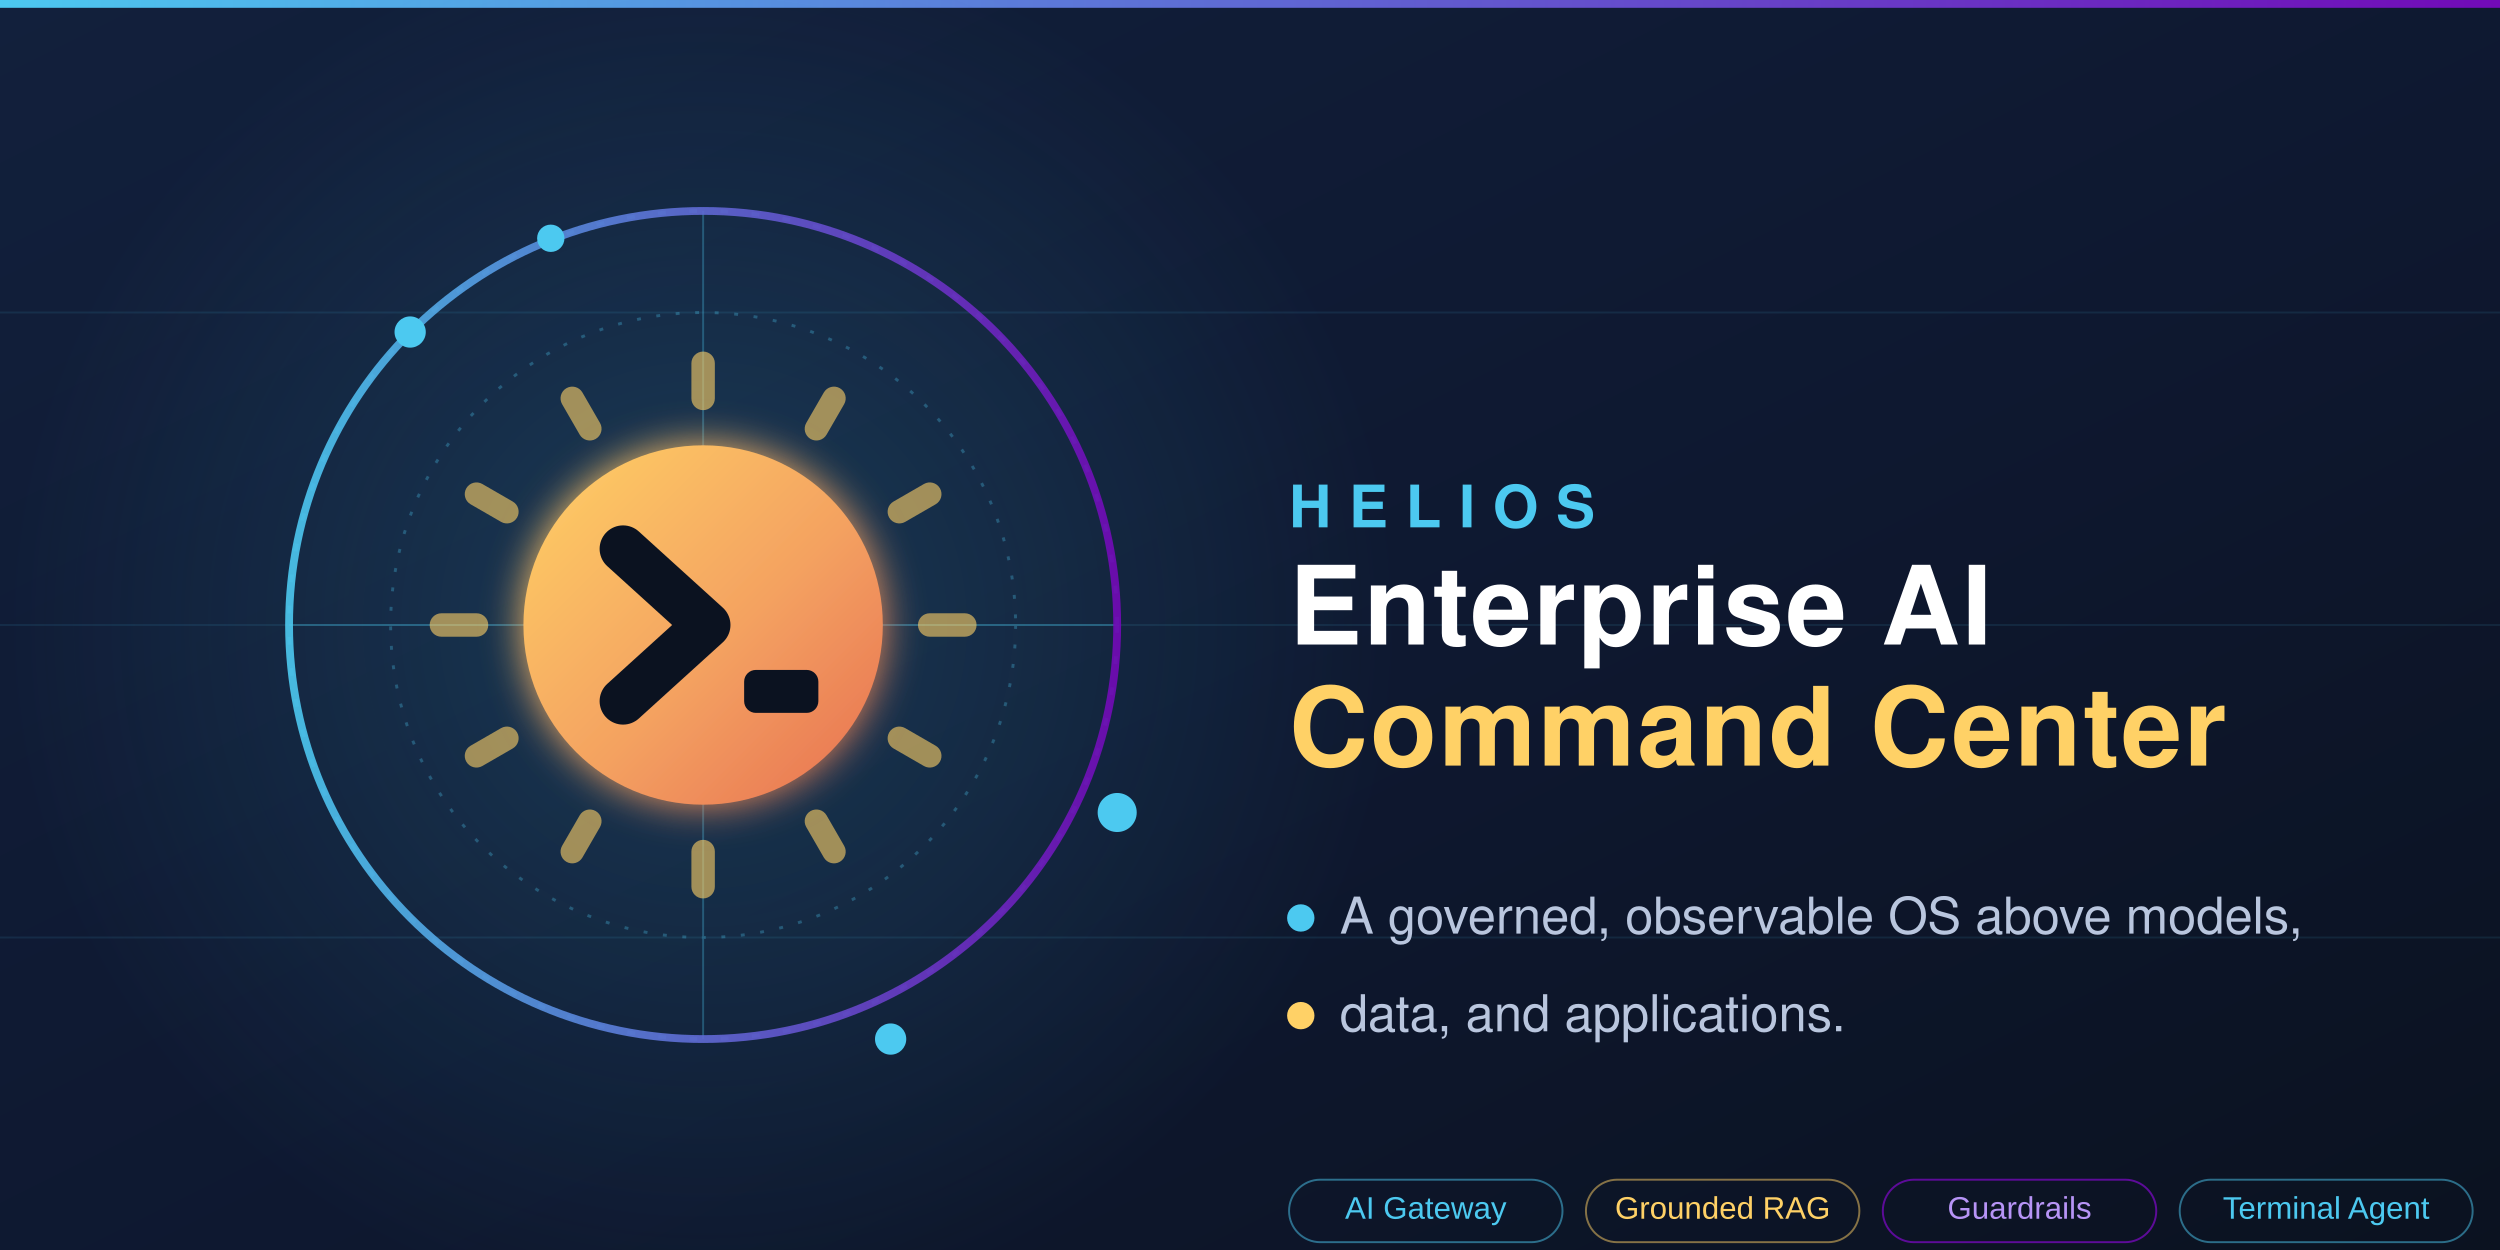
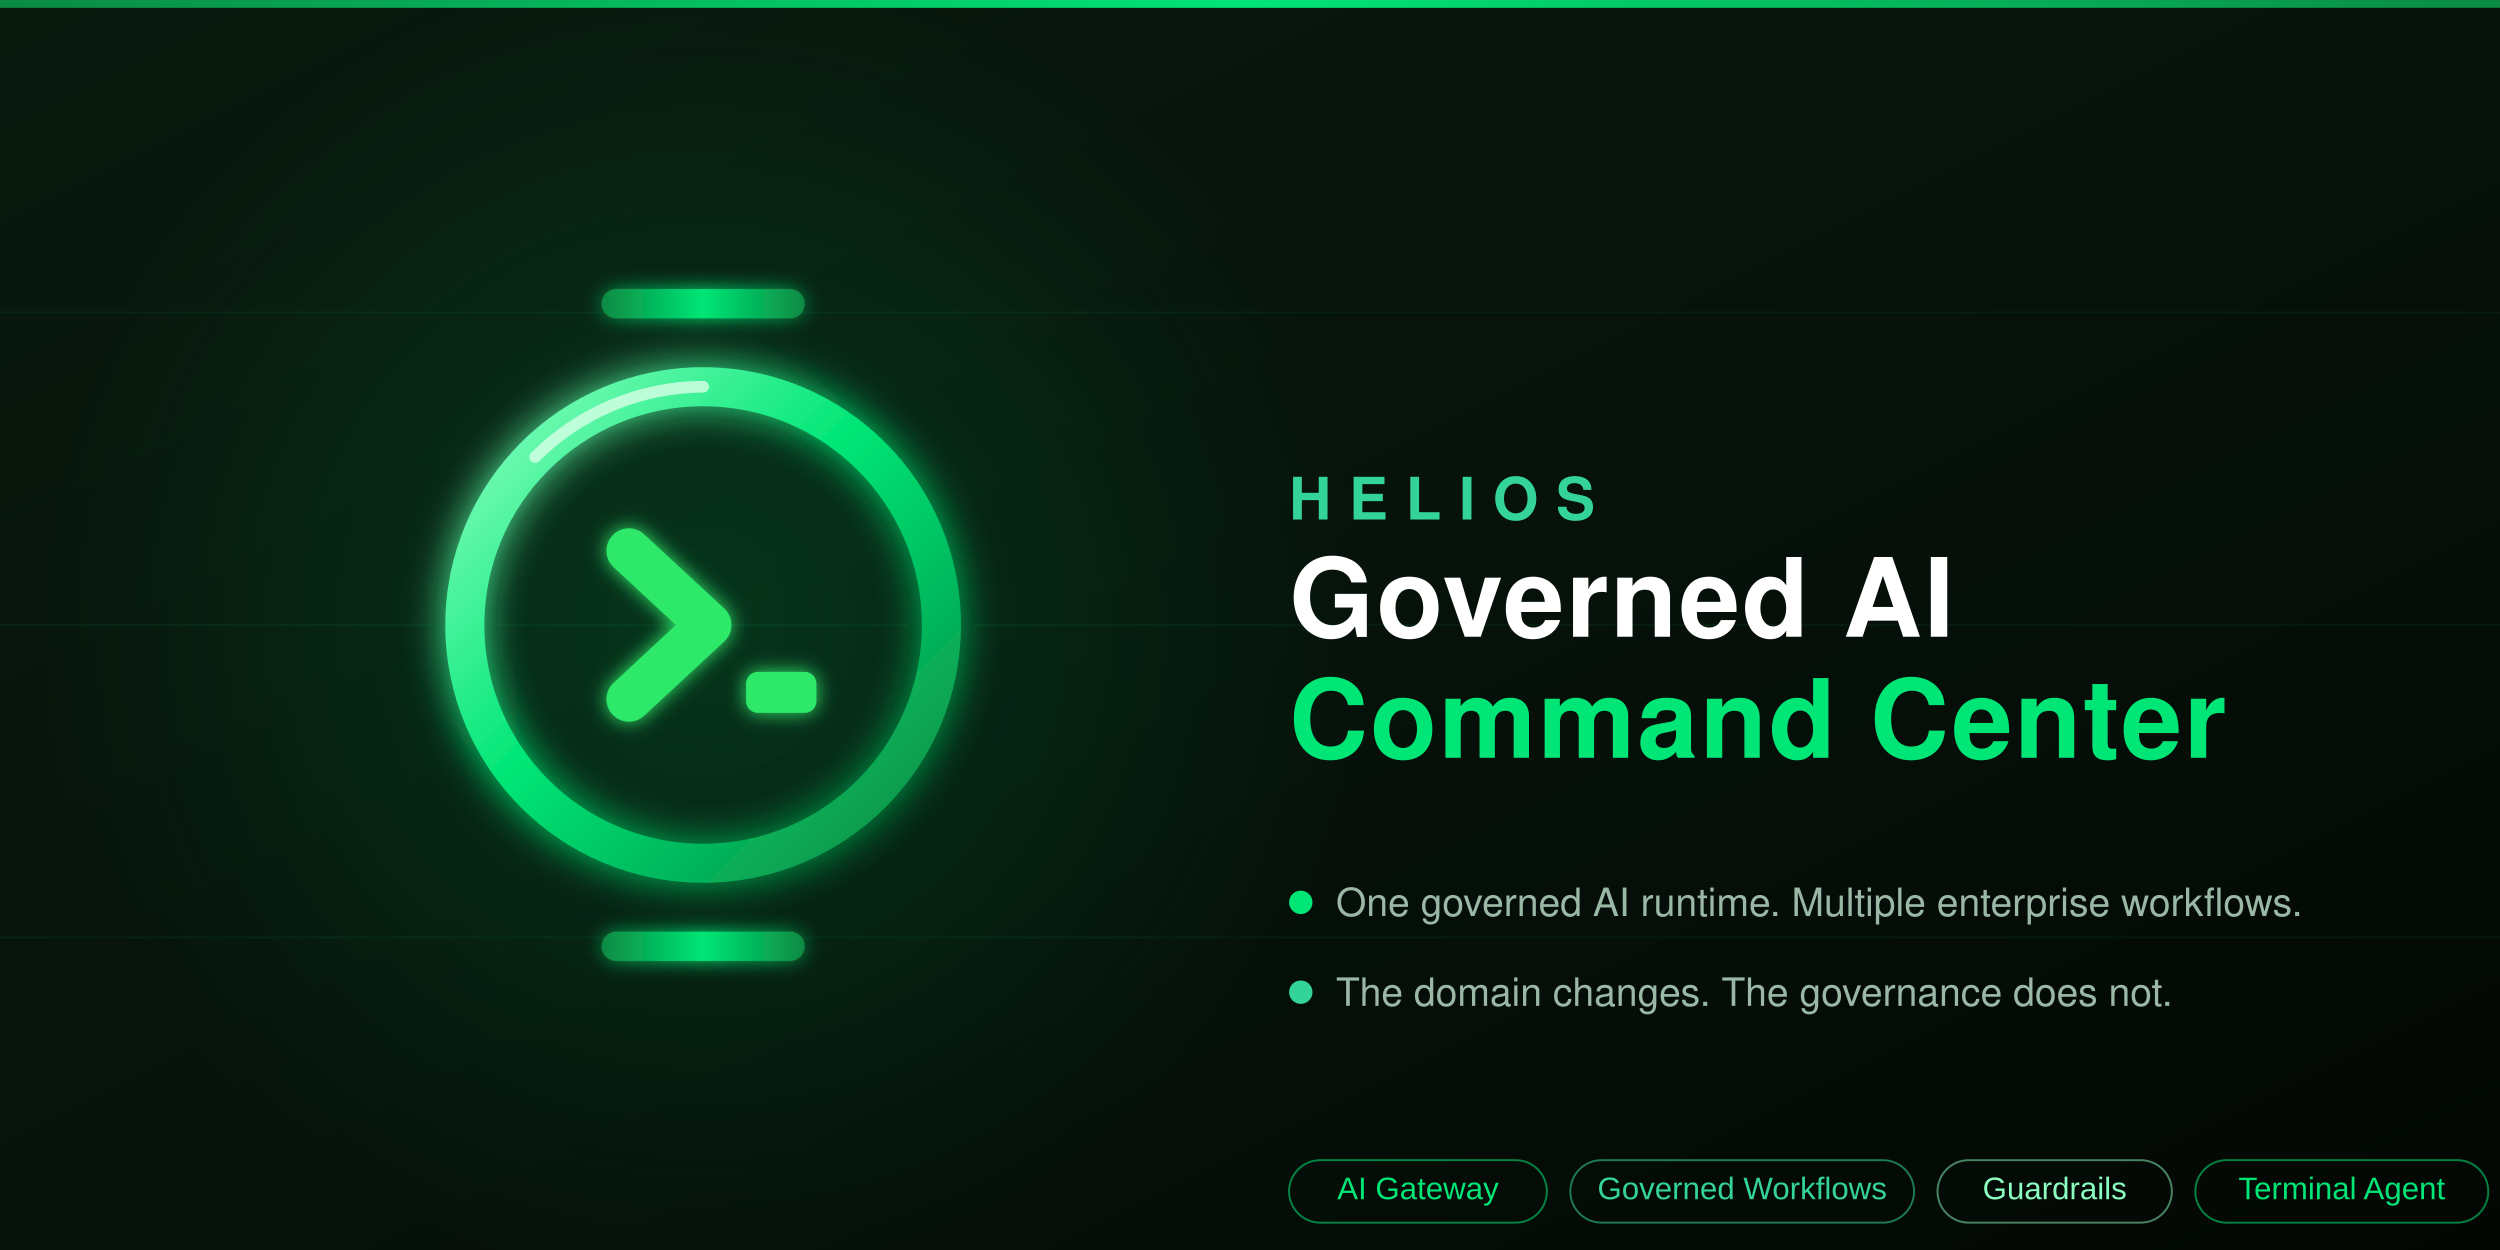
<svg xmlns="http://www.w3.org/2000/svg" viewBox="0 0 1280 640" width="1280" height="640">
  <defs>
    <linearGradient id="bgTop" x1="0" y1="0" x2="1" y2="1">
-       <stop offset="0" stop-color="#12203C" />
-       <stop offset="0.55" stop-color="#0E1830" />
-       <stop offset="1" stop-color="#0B1220" />
+       <stop offset="0" stop-color="#0A1A0F" />
+       <stop offset="0.55" stop-color="#06110A" />
+       <stop offset="1" stop-color="#030704" />
    </linearGradient>
-     <linearGradient id="sunCore" x1="0" y1="0" x2="1" y2="1">
-       <stop offset="0" stop-color="#FFD166" />
-       <stop offset="0.55" stop-color="#F4A261" />
-       <stop offset="1" stop-color="#E76F51" />
+     <linearGradient id="ringGrad" x1="0" y1="0" x2="1" y2="1">
+       <stop offset="0" stop-color="#8CFFC0" />
+       <stop offset="0.45" stop-color="#00E676" />
+       <stop offset="1" stop-color="#0B8A43" />
    </linearGradient>
-     <linearGradient id="ring" x1="0" y1="0" x2="1" y2="0">
-       <stop offset="0" stop-color="#4CC9F0" />
-       <stop offset="1" stop-color="#7209B7" />
+     <linearGradient id="edge" x1="0" y1="0" x2="1" y2="0">
+       <stop offset="0" stop-color="#0B8A43" />
+       <stop offset="0.5" stop-color="#00E676" />
+       <stop offset="1" stop-color="#0B8A43" />
    </linearGradient>
    <radialGradient id="halo" cx="0.5" cy="0.5" r="0.5">
-       <stop offset="0" stop-color="#4CC9F0" stop-opacity="0.18" />
-       <stop offset="1" stop-color="#4CC9F0" stop-opacity="0" />
+       <stop offset="0" stop-color="#00E676" stop-opacity="0.16" />
+       <stop offset="1" stop-color="#00E676" stop-opacity="0" />
    </radialGradient>
    <filter id="glow" x="-60%" y="-60%" width="220%" height="220%">
      <feGaussianBlur stdDeviation="10" result="b" />
      <feMerge>
        <feMergeNode in="b" />
        <feMergeNode in="SourceGraphic" />
      </feMerge>
    </filter>
+     <filter id="softGlow" x="-60%" y="-60%" width="220%" height="220%">
+       <feGaussianBlur stdDeviation="5" result="b" />
+       <feMerge>
+         <feMergeNode in="b" />
+         <feMergeNode in="SourceGraphic" />
+       </feMerge>
+     </filter>
  </defs>
  <rect width="1280" height="640" fill="url(#bgTop)" />
-   <rect x="0" y="0" width="1280" height="4" fill="url(#ring)" />
-   <g fill="none" stroke="#4CC9F0" opacity="0.10">
+   <rect x="0" y="0" width="1280" height="4" fill="url(#edge)" />
+   <g fill="none" stroke="#00E676" opacity="0.06">
    <line x1="0" y1="160" x2="1280" y2="160" stroke-width="1" />
    <line x1="0" y1="320" x2="1280" y2="320" stroke-width="1" />
    <line x1="0" y1="480" x2="1280" y2="480" stroke-width="1" />
  </g>
-   <circle cx="360" cy="320" r="360" fill="url(#halo)" />
+   <circle cx="360" cy="320" r="340" fill="url(#halo)" />
  <g transform="translate(360 320)">
-     <g fill="none" stroke="#4CC9F0" opacity="0.3">
-       <circle r="212" stroke-width="2" stroke-dasharray="4 12" />
-       <circle r="160" stroke-width="1.5" stroke-dasharray="2 8" />
-       <line x1="-212" y1="0" x2="212" y2="0" stroke-width="1" />
-       <line x1="0" y1="-212" x2="0" y2="212" stroke-width="1" />
+     <g fill="url(#edge)" filter="url(#softGlow)">
+       <rect x="-52" y="-172" width="104" height="15" rx="7.5" />
+       <rect x="-52" y="157" width="104" height="15" rx="7.5" />
    </g>
-     <circle r="212" fill="none" stroke="url(#ring)" stroke-width="4" opacity="0.9" />
-     <g fill="#4CC9F0">
-       <circle cx="212" cy="96" r="10" />
-       <circle cx="96" cy="212" r="8" />
-       <circle cx="-150" cy="-150" r="8" />
-       <circle cx="-78" cy="-198" r="7" />
+     <circle r="122" fill="none" stroke="#032612" stroke-width="34" opacity="0.9" />
+     <circle r="122" fill="none" stroke="url(#ringGrad)" stroke-width="20" filter="url(#glow)" />
+     <path d="M -86 -86 A 122 122 0 0 1 0 -122" fill="none" stroke="#CFFFE3" stroke-width="6" stroke-linecap="round" opacity="0.85" />
+     <g filter="url(#softGlow)">
+       <path d="M -38 -38 L 3 0 L -38 38" fill="none" stroke="#2EE86B" stroke-width="23" stroke-linecap="round" stroke-linejoin="round" />
+       <rect x="22" y="24" width="36" height="21" rx="6" fill="#2EE86B" />
    </g>
-     <g fill="#FFD166" opacity="0.6">
-       <rect x="-6" y="-140" width="12" height="30" rx="6" transform="rotate(0)" />
-       <rect x="-6" y="-140" width="12" height="30" rx="6" transform="rotate(30)" />
-       <rect x="-6" y="-140" width="12" height="30" rx="6" transform="rotate(60)" />
-       <rect x="-6" y="-140" width="12" height="30" rx="6" transform="rotate(90)" />
-       <rect x="-6" y="-140" width="12" height="30" rx="6" transform="rotate(120)" />
-       <rect x="-6" y="-140" width="12" height="30" rx="6" transform="rotate(150)" />
-       <rect x="-6" y="-140" width="12" height="30" rx="6" transform="rotate(180)" />
-       <rect x="-6" y="-140" width="12" height="30" rx="6" transform="rotate(210)" />
-       <rect x="-6" y="-140" width="12" height="30" rx="6" transform="rotate(240)" />
-       <rect x="-6" y="-140" width="12" height="30" rx="6" transform="rotate(270)" />
-       <rect x="-6" y="-140" width="12" height="30" rx="6" transform="rotate(300)" />
-       <rect x="-6" y="-140" width="12" height="30" rx="6" transform="rotate(330)" />
-     </g>
-     <circle r="92" fill="url(#sunCore)" filter="url(#glow)" />
-     <path d="M -41 -39 L 2 0 L -41 39" fill="none" stroke="#0B1220" stroke-width="24" stroke-linecap="round" stroke-linejoin="round" />
-     <rect x="21" y="23" width="38" height="22" rx="6" fill="#0B1220" />
  </g>
-   <text x="660" y="270" font-family="Helvetica, Arial, sans-serif" font-weight="700" font-size="30" letter-spacing="9" fill="#4CC9F0">HELIOS</text>
-   <text x="660" y="330" font-family="Helvetica, Arial, sans-serif" font-weight="700" font-size="56" letter-spacing="1" fill="#FFFFFF">Enterprise AI</text>
-   <text x="660" y="392" font-family="Helvetica, Arial, sans-serif" font-weight="700" font-size="56" letter-spacing="1" fill="#FFD166">Command Center</text>
-   <g transform="translate(660 470)">
-     <circle cx="6" cy="0" r="7" fill="#4CC9F0" />
-     <text x="26" y="8" font-family="Helvetica, Arial, sans-serif" font-weight="400" font-size="26" fill="#B9C6DE">A governed, observable OS above models,</text>
+   <text x="660" y="266" font-family="Helvetica, Arial, sans-serif" font-weight="700" font-size="30" letter-spacing="9" fill="#34D399">HELIOS</text>
+   <text x="660" y="326" font-family="Helvetica, Arial, sans-serif" font-weight="700" font-size="56" letter-spacing="1" fill="#FFFFFF">Governed AI</text>
+   <text x="660" y="388" font-family="Helvetica, Arial, sans-serif" font-weight="700" font-size="56" letter-spacing="1" fill="#00E676">Command Center</text>
+   <g transform="translate(660 462)">
+     <circle cx="6" cy="0" r="6" fill="#00E676" />
+     <text x="24" y="7" font-family="Helvetica, Arial, sans-serif" font-size="20" fill="#9BB8A6">One governed AI runtime. Multiple enterprise workflows.</text>
  </g>
-   <g transform="translate(660 520)">
-     <circle cx="6" cy="0" r="7" fill="#FFD166" />
-     <text x="26" y="8" font-family="Helvetica, Arial, sans-serif" font-weight="400" font-size="26" fill="#B9C6DE">data, and applications.</text>
+   <g transform="translate(660 508)">
+     <circle cx="6" cy="0" r="6" fill="#34D399" />
+     <text x="24" y="7" font-family="Helvetica, Arial, sans-serif" font-size="20" fill="#9BB8A6">The domain changes. The governance does not.</text>
  </g>
-   <g transform="translate(660 620)">
+   <g transform="translate(660 610)" font-family="'Segoe UI', Arial, sans-serif" font-size="16">
    <g>
-       <rect x="0" y="-16" width="140" height="32" rx="16" fill="none" stroke="#4CC9F0" stroke-opacity="0.5" />
-       <text x="70" y="4" text-anchor="middle" font-family="'Segoe UI', Arial, sans-serif" font-size="16" fill="#4CC9F0">AI Gateway</text>
+       <rect x="0" y="-16" width="132" height="32" rx="16" fill="none" stroke="#00E676" stroke-opacity="0.55" />
+       <text x="66" y="4" text-anchor="middle" fill="#00E676">AI Gateway</text>
    </g>
    <g>
-       <rect x="152" y="-16" width="140" height="32" rx="16" fill="none" stroke="#FFD166" stroke-opacity="0.5" />
-       <text x="222" y="4" text-anchor="middle" font-family="'Segoe UI', Arial, sans-serif" font-size="16" fill="#FFD166">Grounded RAG</text>
+       <rect x="144" y="-16" width="176" height="32" rx="16" fill="none" stroke="#34D399" stroke-opacity="0.55" />
+       <text x="232" y="4" text-anchor="middle" fill="#34D399">Governed Workflows</text>
    </g>
    <g>
-       <rect x="304" y="-16" width="140" height="32" rx="16" fill="none" stroke="#7209B7" stroke-opacity="0.8" />
-       <text x="374" y="4" text-anchor="middle" font-family="'Segoe UI', Arial, sans-serif" font-size="16" fill="#B794F6">Guardrails</text>
+       <rect x="332" y="-16" width="120" height="32" rx="16" fill="none" stroke="#8CFFC0" stroke-opacity="0.5" />
+       <text x="392" y="4" text-anchor="middle" fill="#8CFFC0">Guardrails</text>
    </g>
    <g>
-       <rect x="456" y="-16" width="150" height="32" rx="16" fill="none" stroke="#4CC9F0" stroke-opacity="0.5" />
-       <text x="531" y="4" text-anchor="middle" font-family="'Segoe UI', Arial, sans-serif" font-size="16" fill="#4CC9F0">Terminal Agent</text>
+       <rect x="464" y="-16" width="150" height="32" rx="16" fill="none" stroke="#00E676" stroke-opacity="0.55" />
+       <text x="539" y="4" text-anchor="middle" fill="#00E676">Terminal Agent</text>
    </g>
  </g>
</svg>
